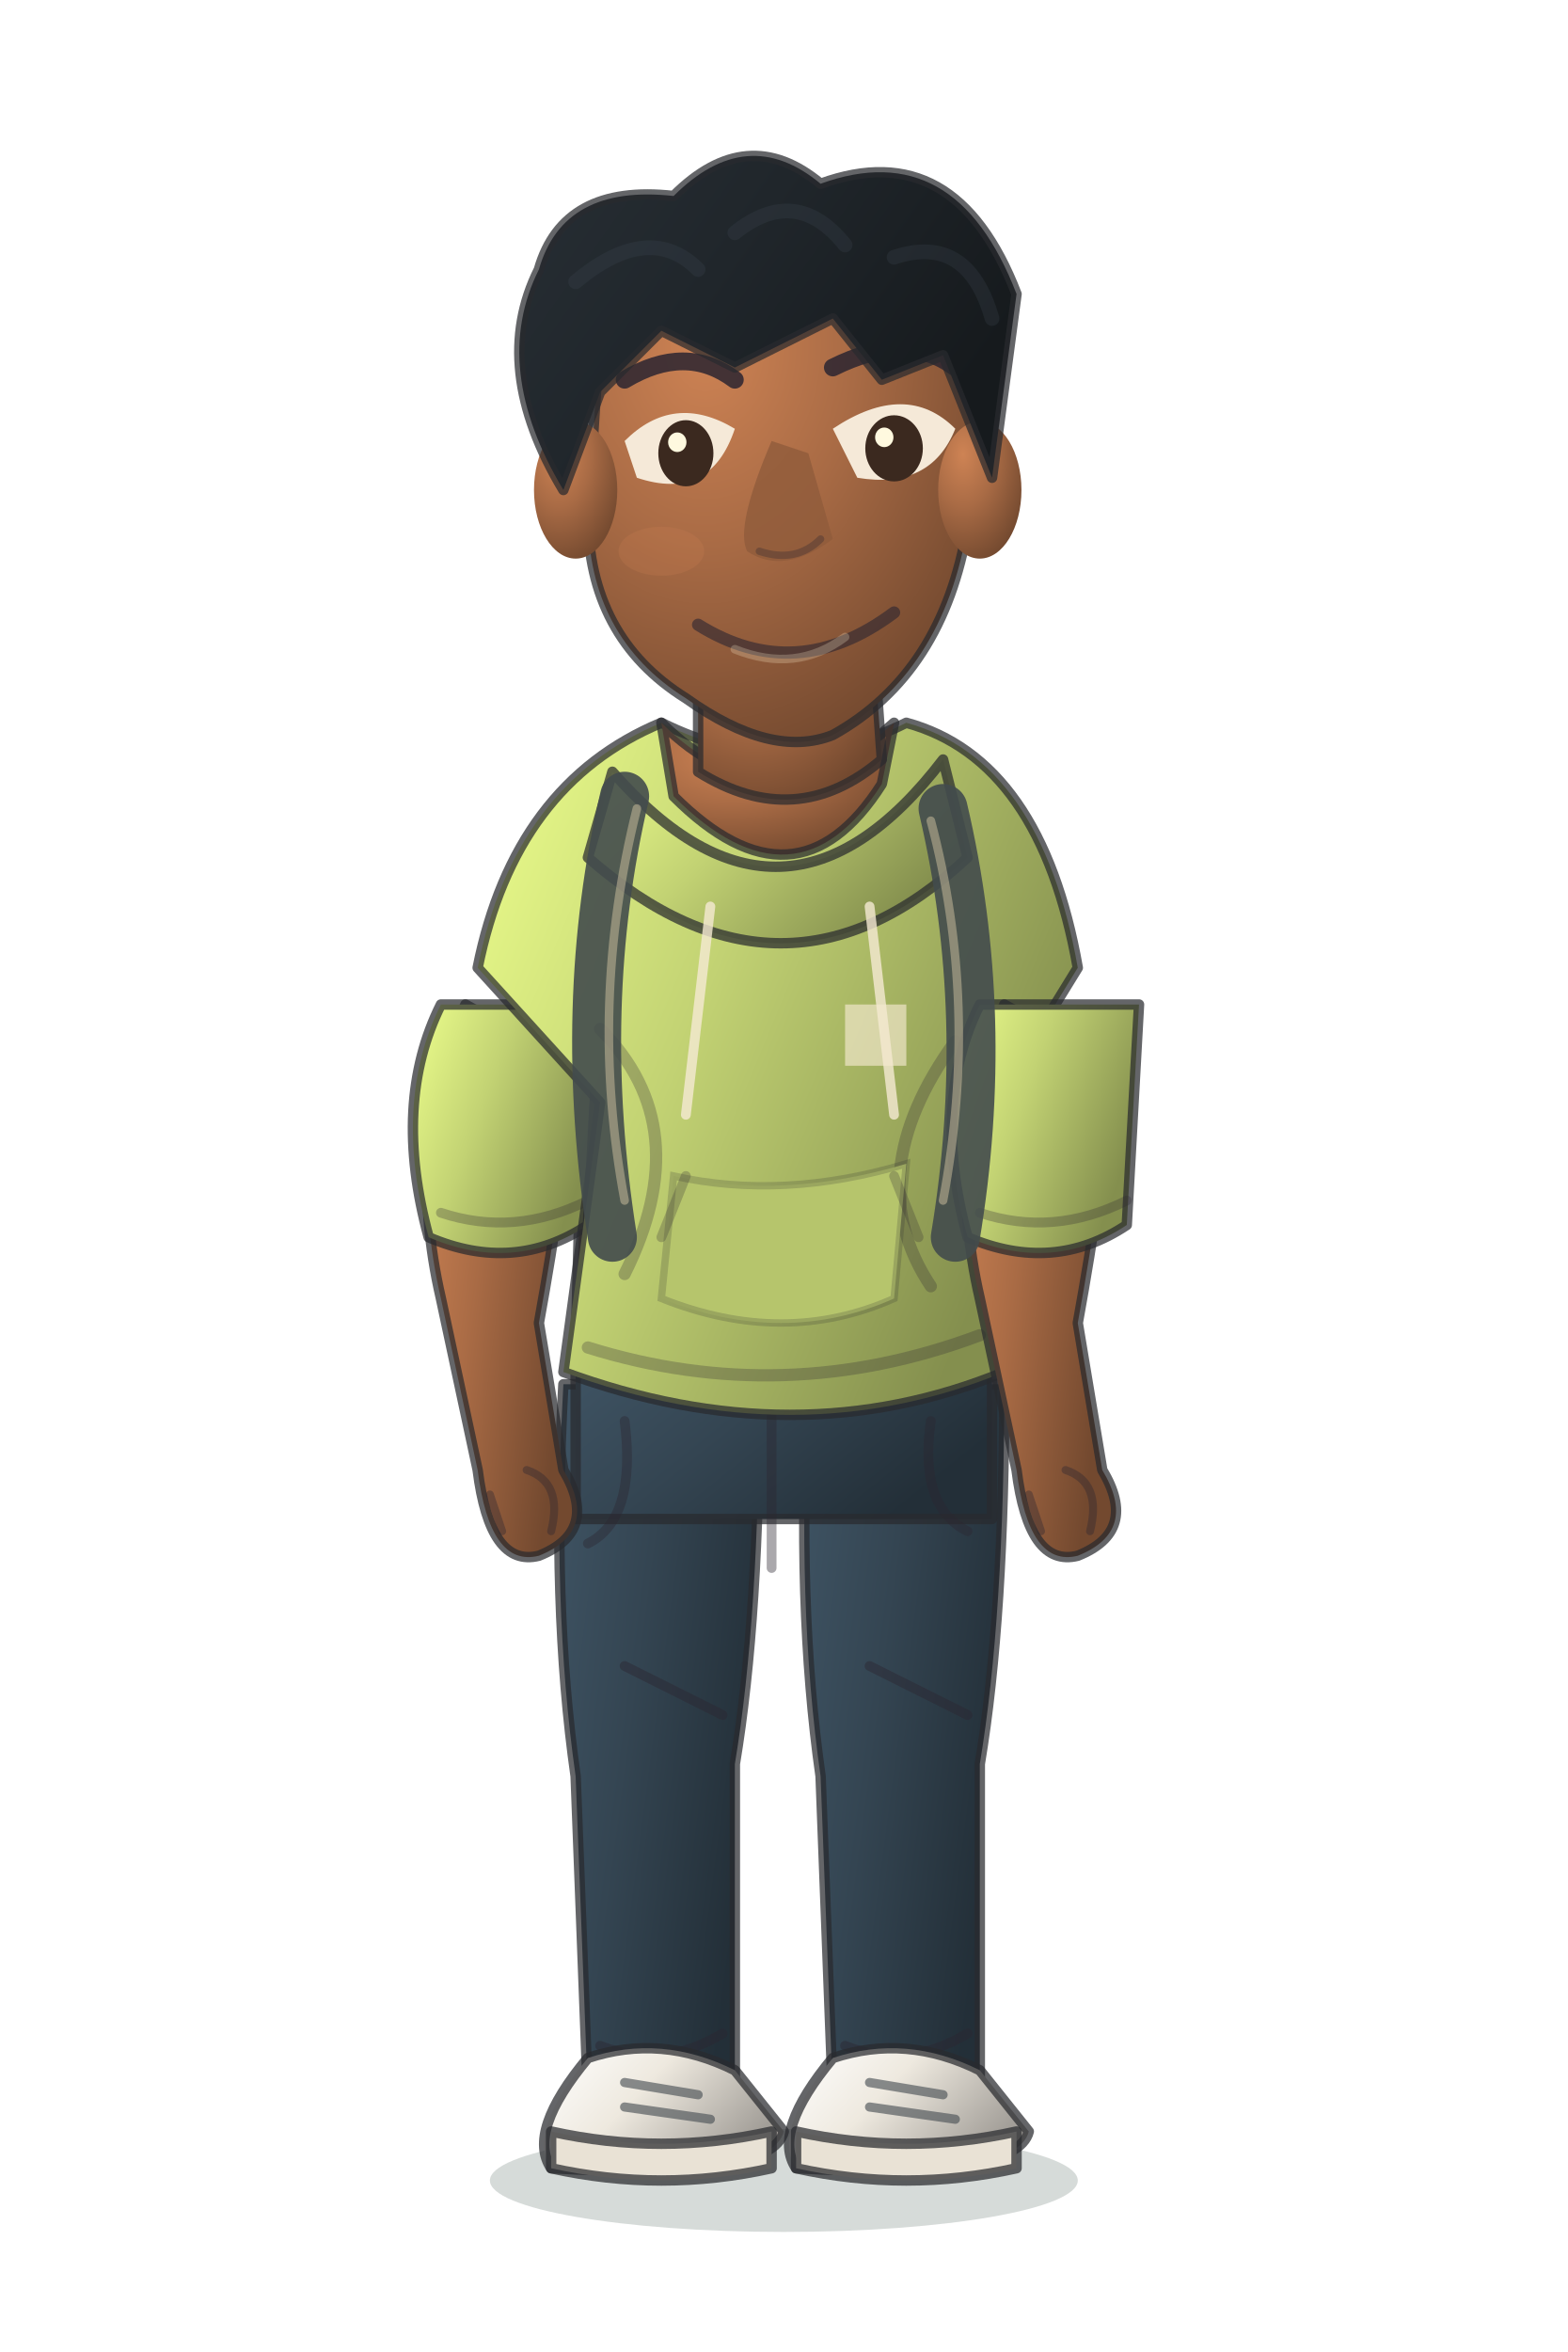
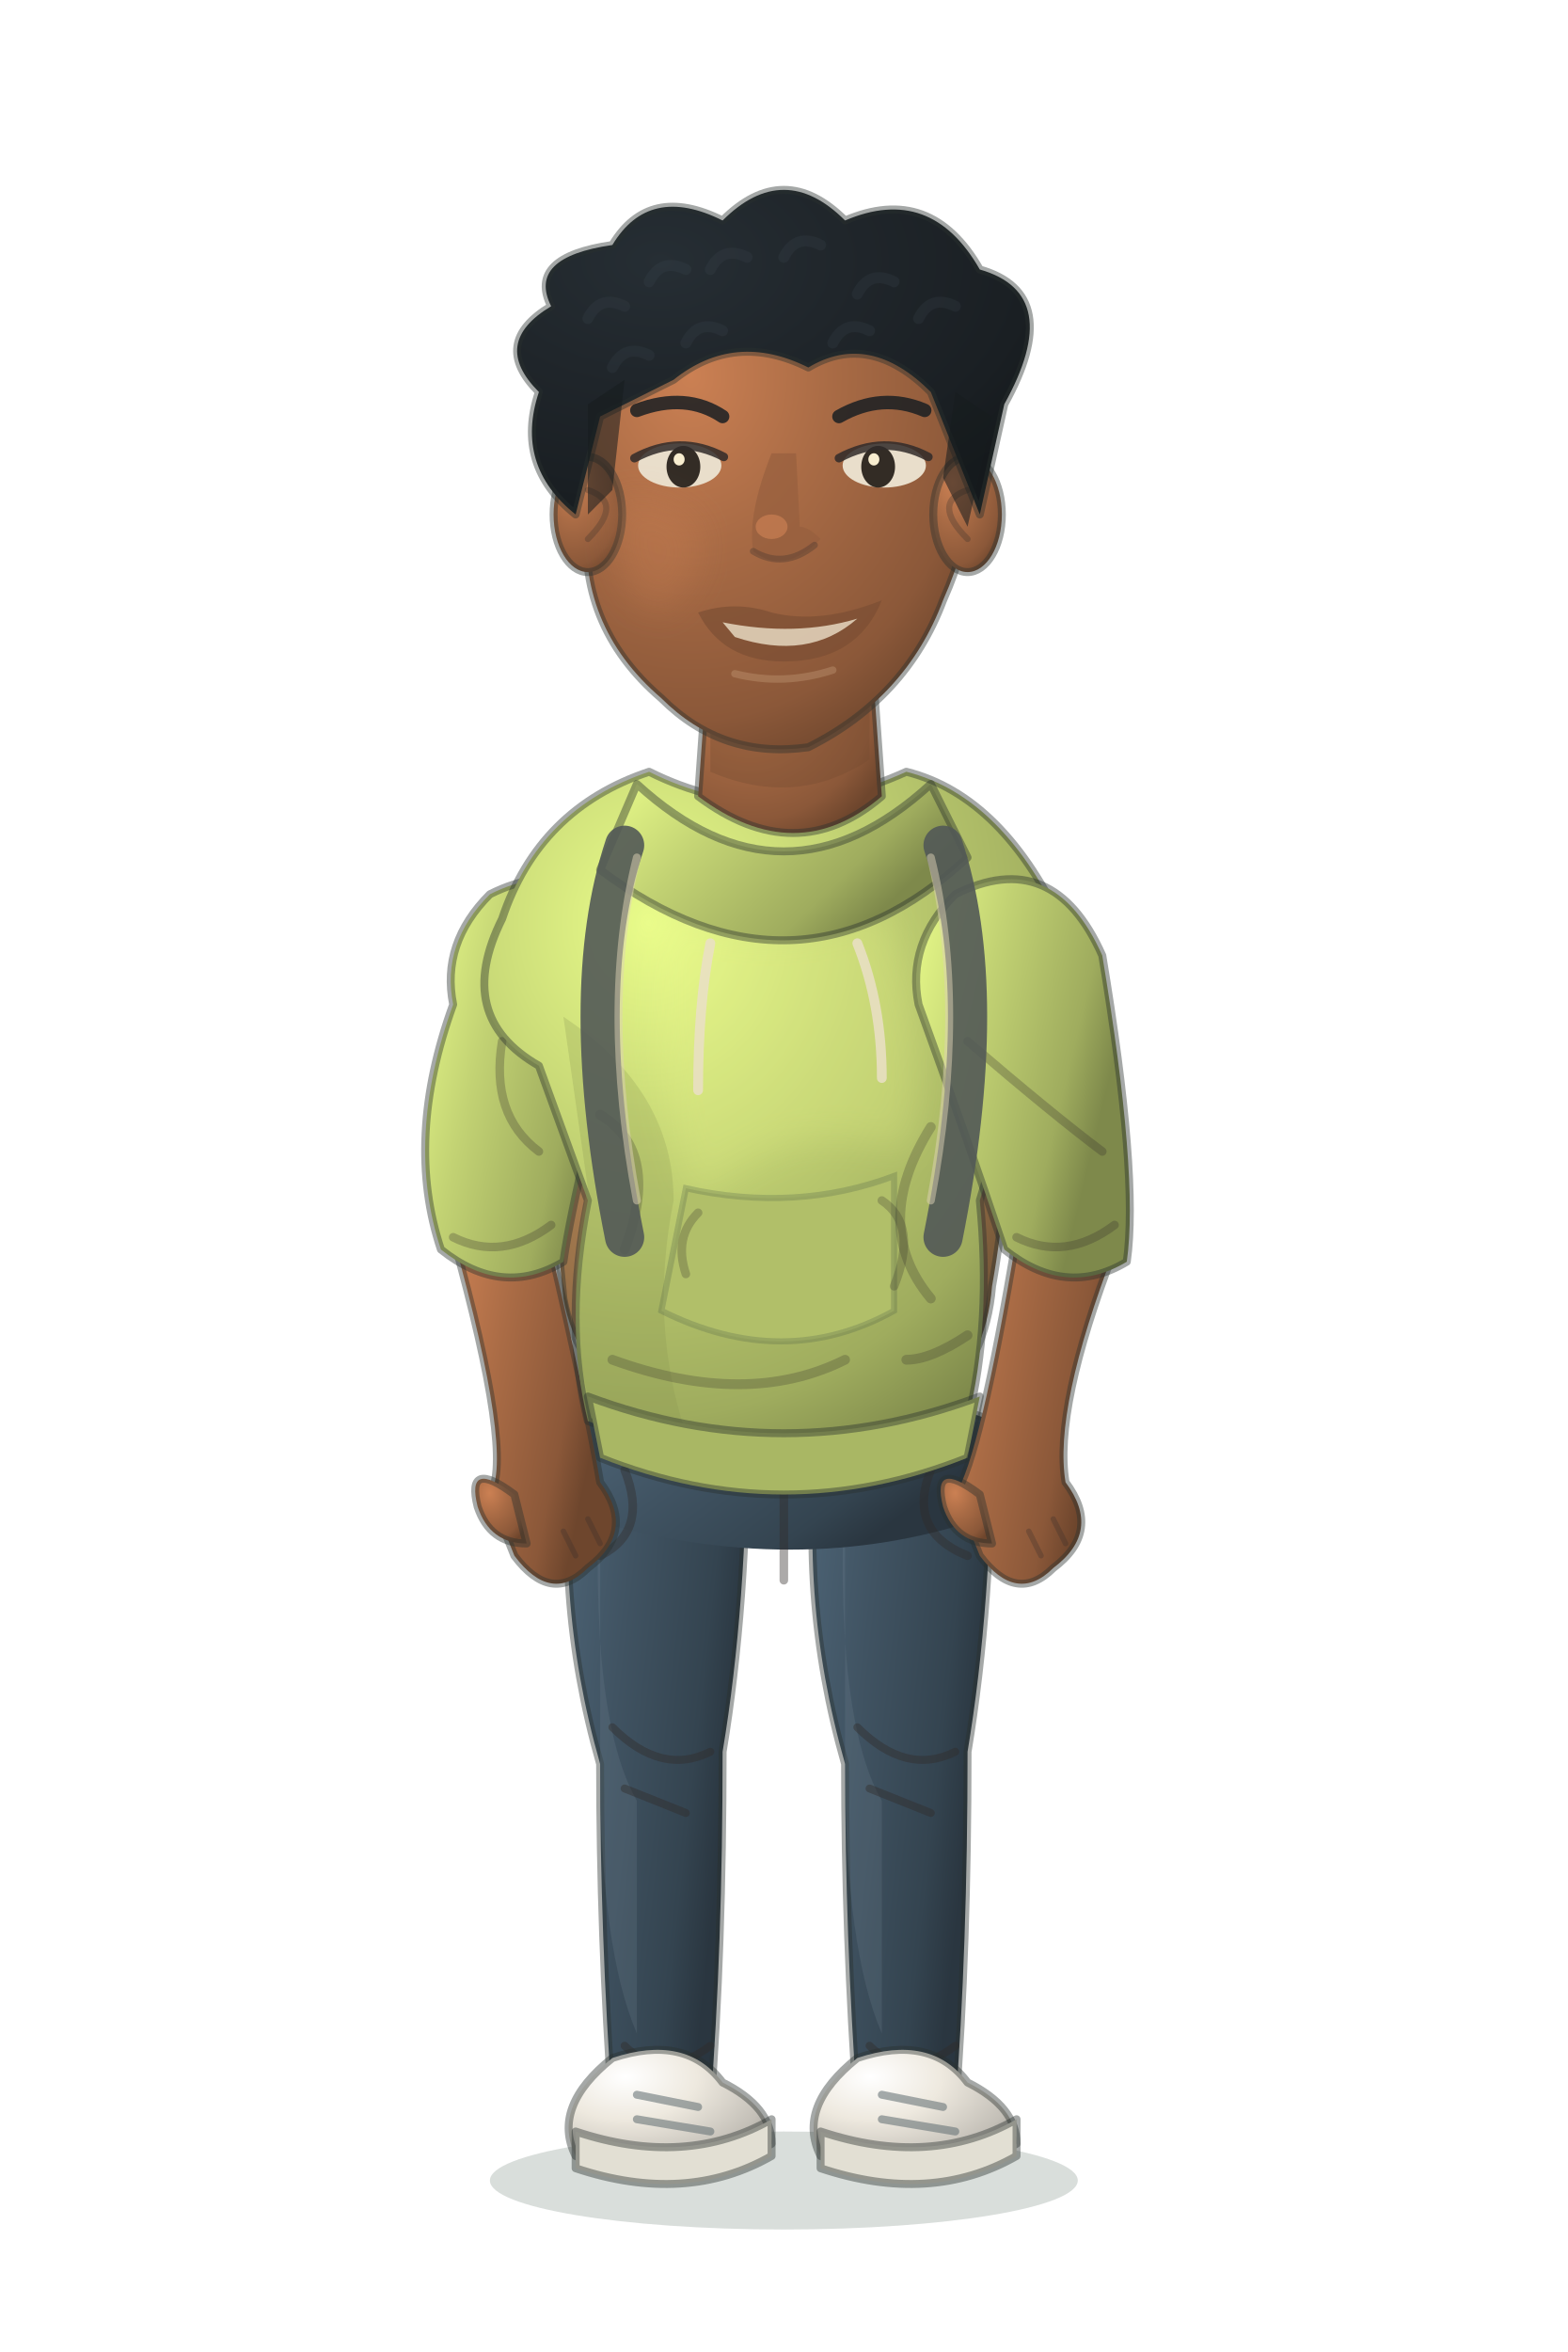
<svg xmlns="http://www.w3.org/2000/svg" width="128" height="192" viewBox="0 0 128 192">
  <defs>
-     <radialGradient id="skin" cx=".3" cy=".24" r=".83">
-       <stop stop-color="#ce8354" />
-       <stop offset=".46" stop-color="#a96b45" />
-       <stop offset="1" stop-color="#73492f" />
+     <filter id="soft-volume" x="-30%" y="-30%" width="160%" height="160%">
+       <feGaussianBlur stdDeviation="1.4" />
+     </filter>
+     <radialGradient id="skin" cx=".28" cy=".22" r=".88">
+       <stop stop-color="#cb8053" />
+       <stop offset=".4" stop-color="#a96b45" />
+       <stop offset=".82" stop-color="#8b5839" />
+       <stop offset="1" stop-color="#6e462d" />
    </radialGradient>
-     <linearGradient id="arm" x1="0" y1="0" x2="1" y2=".48">
-       <stop stop-color="#ce8354" />
-       <stop offset=".46" stop-color="#a96b45" />
-       <stop offset="1" stop-color="#73492f" />
+     <linearGradient id="limb" x1="0" y1="0" x2=".94" y2=".42">
+       <stop stop-color="#cb8053" />
+       <stop offset=".4" stop-color="#a96b45" />
+       <stop offset=".82" stop-color="#8b5839" />
+       <stop offset="1" stop-color="#6e462d" />
    </linearGradient>
-     <linearGradient id="cloth" x1="0" y1="0" x2="1" y2=".48">
-       <stop stop-color="#edff8c" />
-       <stop offset=".46" stop-color="#c2d273" />
-       <stop offset="1" stop-color="#848f4e" />
+     <radialGradient id="cloth" cx=".28" cy=".22" r=".88">
+       <stop stop-color="#e9fc8a" />
+       <stop offset=".4" stop-color="#c2d273" />
+       <stop offset=".82" stop-color="#9fac5e" />
+       <stop offset="1" stop-color="#7e894b" />
+     </radialGradient>
+     <linearGradient id="sleeve" x1="0" y1="0" x2=".94" y2=".42">
+       <stop stop-color="#e9fc8a" />
+       <stop offset=".4" stop-color="#c2d273" />
+       <stop offset=".82" stop-color="#9fac5e" />
+       <stop offset="1" stop-color="#7e894b" />
    </linearGradient>
-     <linearGradient id="hair" x1="0" y1="0" x2="1" y2=".48">
-       <stop stop-color="#272e34" />
-       <stop offset=".46" stop-color="#20262b" />
-       <stop offset="1" stop-color="#161a1d" />
+     <radialGradient id="hair" cx=".28" cy=".22" r=".88">
+       <stop stop-color="#262e34" />
+       <stop offset=".4" stop-color="#20262b" />
+       <stop offset=".82" stop-color="#1a1f23" />
+       <stop offset="1" stop-color="#15191c" />
+     </radialGradient>
+     <linearGradient id="denim" x1="0" y1="0" x2=".94" y2=".42">
+       <stop stop-color="#4d6476" />
+       <stop offset=".4" stop-color="#405362" />
+       <stop offset=".82" stop-color="#344450" />
+       <stop offset="1" stop-color="#2a3640" />
    </linearGradient>
-     <linearGradient id="denim" x1="0" y1="0" x2="1" y2=".48">
-       <stop stop-color="#3f5464" />
-       <stop offset=".46" stop-color="#344552" />
-       <stop offset="1" stop-color="#232f38" />
-     </linearGradient>
-     <linearGradient id="shoe" x1="0" y1="0" x2="1" y2=".48">
+     <radialGradient id="shoe" cx=".28" cy=".22" r=".88">
      <stop stop-color="#ffffff" />
-       <stop offset=".46" stop-color="#eee9df" />
-       <stop offset="1" stop-color="#a29e98" />
-     </linearGradient>
-     <linearGradient id="bag" x1="0" y1="0" x2="1" y2=".48">
-       <stop stop-color="#b88051" />
-       <stop offset=".46" stop-color="#976942" />
-       <stop offset="1" stop-color="#67472d" />
-     </linearGradient>
-     <linearGradient id="scarf" x1="0" y1="0" x2="1" y2=".48">
-       <stop stop-color="#ffdca1" />
-       <stop offset=".46" stop-color="#d5b484" />
-       <stop offset="1" stop-color="#917a5a" />
-     </linearGradient>
+       <stop offset=".4" stop-color="#eee9df" />
+       <stop offset=".82" stop-color="#c3bfb7" />
+       <stop offset="1" stop-color="#9b9791" />
+     </radialGradient>
+     <radialGradient id="bag" cx=".28" cy=".22" r=".88">
+       <stop stop-color="#c89560" />
+       <stop offset=".4" stop-color="#a77c50" />
+       <stop offset=".82" stop-color="#896642" />
+       <stop offset="1" stop-color="#6d5134" />
+     </radialGradient>
+     <radialGradient id="scarf" cx=".28" cy=".22" r=".88">
+       <stop stop-color="#ffe3ad" />
+       <stop offset=".4" stop-color="#ddbd90" />
+       <stop offset=".82" stop-color="#b59b76" />
+       <stop offset="1" stop-color="#907b5e" />
+     </radialGradient>
  </defs>
  <g id="ground-shadow">
-     <ellipse cx="64" cy="178" rx="24" ry="4.2" fill="#1c362b" opacity=".18" />
+     <ellipse cx="64" cy="178" rx="24" ry="4" fill="#203c2c" opacity=".17" />
  </g>
  <g id="back-accessory">
-     <path d="M48 73 Q62 66 80 75 L81 108 Q66 122 47 110Z" fill="url(#bag)" stroke="#292a2e" stroke-opacity=".72" stroke-width=".85" stroke-linejoin="round" />
-     <path d="M50 94 Q64 90 77 94 L76 108 Q64 114 50 107Z" fill="none" stroke="#2b2530" stroke-width="0.9" stroke-linecap="round" opacity="0.6" />
-     <path d="M58 72 Q61 64 67 73" fill="none" stroke="#2b2530" stroke-width="2" stroke-linecap="round" opacity="0.8" />
+     <g transform="translate(0,0) rotate(0,64,91)">
+       <path d="M48 76 Q64 69 80 77 Q84 88 81 105 Q80 117 65 119 Q48 117 46 106 Q44 87 48 76Z" fill="url(#bag)" stroke="#29312f" stroke-opacity=".42" stroke-width=".65" stroke-linejoin="round" />
+       <path d="M49 83 Q64 75 79 83 M49 98 Q64 92 78 98 L77 110 Q64 117 49 109Z" fill="none" stroke="#302a29" stroke-width="0.8" opacity="0.45" stroke-linecap="round" stroke-linejoin="round" />
+       <path d="M50 80 Q60 75 65 78 L61 95 49 97Z" fill="#d2ad77" opacity=".25" />
+       <path d="M59 75 Q60 68 68 75" fill="none" stroke="#302a29" stroke-width="1.8" opacity="0.75" stroke-linecap="round" stroke-linejoin="round" />
+     </g>
  </g>
  <g id="far-leg">
-     <path d="M46 113 L62 113 Q62 132 60 144 L60 171 Q54 174 48 171 L47 145 Q45 131 46 113Z" fill="url(#denim)" stroke="#292a2e" stroke-opacity=".72" stroke-width=".85" stroke-linejoin="round" />
-     <path d="M51 136 L59 140 M49 167 Q54 169 59 166" fill="none" stroke="#2b2530" stroke-width="0.8" stroke-linecap="round" opacity="0.45" />
+     <g opacity="1">
+       <path d="M47 116 Q54 113 61 116 Q61 131 59 143 Q59 159 58 172 Q54 174 50 172 Q49 158 49 144 Q45 130 47 116Z" fill="url(#denim)" stroke="#29312f" stroke-opacity=".42" stroke-width=".65" stroke-linejoin="round" />
+       <path d="M49 120 Q48 140 52 147 L52 166 Q49 159 49 144Z" fill="#718291" opacity=".22" />
+       <path d="M50 141 Q54 145 58 143 M51 146 L56 148 M51 167 Q54 170 58 167" fill="none" stroke="#302a29" stroke-width="0.65" opacity="0.42" stroke-linecap="round" stroke-linejoin="round" />
+     </g>
  </g>
  <g id="far-shoe">
-     <path d="M48 168 Q54 166 60 169 L64 174 Q63 178 45 177 Q43 174 48 168Z" fill="url(#shoe)" stroke="#292a2e" stroke-opacity=".72" stroke-width=".85" stroke-linejoin="round" />
-     <path d="M45 174 Q54 176 63 174 L63 177 Q54 179 45 177Z" fill="#e9e2d5" stroke="#292a2e" stroke-opacity=".72" stroke-width=".85" stroke-linejoin="round" />
-     <path d="M51 170 L57 171 M51 172 L58 173" fill="none" stroke="#4d5358" stroke-width="0.75" stroke-linecap="round" opacity="0.65" />
+     <g transform="rotate(0,54,172)">
+       <path d="M50 168 Q56 166 59 170 Q63 172 63 175 Q56 179 47 176 Q45 172 50 168Z" fill="url(#shoe)" stroke="#29312f" stroke-opacity=".42" stroke-width=".65" stroke-linejoin="round" />
+       <path d="M47 174 Q56 177 63 173 L63 176 Q56 180 47 177Z" fill="#e2dfd3" stroke="#29312f" stroke-opacity=".42" stroke-width=".65" stroke-linejoin="round" />
+       <path d="M52 171 L57 172 M52 173 L58 174" fill="none" stroke="#667276" stroke-width="0.65" opacity="0.58" stroke-linecap="round" stroke-linejoin="round" />
+     </g>
  </g>
  <g id="near-leg">
-     <path d="M66 113 L82 113 Q82 132 80 144 L80 171 Q74 174 68 171 L67 145 Q65 131 66 113Z" fill="url(#denim)" stroke="#292a2e" stroke-opacity=".72" stroke-width=".85" stroke-linejoin="round" />
-     <path d="M71 136 L79 140 M69 167 Q74 169 79 166" fill="none" stroke="#2b2530" stroke-width="0.8" stroke-linecap="round" opacity="0.45" />
+     <g opacity="1">
+       <path d="M67 116 Q74 113 81 116 Q81 131 79 143 Q79 159 78 172 Q74 174 70 172 Q69 158 69 144 Q65 130 67 116Z" fill="url(#denim)" stroke="#29312f" stroke-opacity=".42" stroke-width=".65" stroke-linejoin="round" />
+       <path d="M69 120 Q68 140 72 147 L72 166 Q69 159 69 144Z" fill="#718291" opacity=".22" />
+       <path d="M70 141 Q74 145 78 143 M71 146 L76 148 M71 167 Q74 170 78 167" fill="none" stroke="#302a29" stroke-width="0.65" opacity="0.42" stroke-linecap="round" stroke-linejoin="round" />
+     </g>
  </g>
  <g id="near-shoe">
-     <path d="M68 168 Q74 166 80 169 L84 174 Q83 178 65 177 Q63 174 68 168Z" fill="url(#shoe)" stroke="#292a2e" stroke-opacity=".72" stroke-width=".85" stroke-linejoin="round" />
-     <path d="M65 174 Q74 176 83 174 L83 177 Q74 179 65 177Z" fill="#e9e2d5" stroke="#292a2e" stroke-opacity=".72" stroke-width=".85" stroke-linejoin="round" />
-     <path d="M71 170 L77 171 M71 172 L78 173" fill="none" stroke="#4d5358" stroke-width="0.75" stroke-linecap="round" opacity="0.65" />
+     <g transform="rotate(0,74,172)">
+       <path d="M70 168 Q76 166 79 170 Q83 172 83 175 Q76 179 67 176 Q65 172 70 168Z" fill="url(#shoe)" stroke="#29312f" stroke-opacity=".42" stroke-width=".65" stroke-linejoin="round" />
+       <path d="M67 174 Q76 177 83 173 L83 176 Q76 180 67 177Z" fill="#e2dfd3" stroke="#29312f" stroke-opacity=".42" stroke-width=".65" stroke-linejoin="round" />
+       <path d="M72 171 L77 172 M72 173 L78 174" fill="none" stroke="#667276" stroke-width="0.65" opacity="0.58" stroke-linecap="round" stroke-linejoin="round" />
+     </g>
  </g>
  <g id="lower-clothing">
-     <path d="M47 111 Q64 116 81 111 L81 124 47 124Z" fill="url(#denim)" stroke="#292a2e" stroke-opacity=".72" stroke-width=".85" stroke-linejoin="round" />
-     <path d="M63 115 L63 128 M51 116 Q52 124 48 126 M76 116 Q75 123 79 125" fill="none" stroke="#2b2530" stroke-width="0.8" stroke-linecap="round" opacity="0.4" />
+     <g transform="translate(0,0) rotate(0,64,91)">
+       <path d="M48 116 Q65 121 80 116 L80 124 Q65 129 48 124Z" fill="url(#denim)" />
+       <path d="M51 120 Q53 125 49 127 M76 120 Q74 125 79 127 M64 120 L64 129" fill="none" stroke="#302a29" stroke-width="0.7" opacity="0.4" stroke-linecap="round" stroke-linejoin="round" />
+     </g>
  </g>
  <g id="far-arm">
-     <g transform="translate(0,0)">
-       <path d="M38 82 Q33 93 36 106 L39 120 Q40 128 44 127 Q49 125 46 120 L44 108 Q46 97 47 87Z" fill="url(#arm)" stroke="#292a2e" stroke-opacity=".72" stroke-width=".85" stroke-linejoin="round" />
-       <path d="M43 120 Q46 121 45 125 M40 122 L41 125" fill="none" stroke="#2b2530" stroke-width="0.65" stroke-linecap="round" opacity="0.38" />
-       <path d="M36 82 Q32 90 35 101 Q42 104 48 100 L49 82Z" fill="url(#cloth)" stroke="#292a2e" stroke-opacity=".72" stroke-width=".85" stroke-linejoin="round" />
-       <path d="M36 99 Q42 101 48 98" fill="none" stroke="#2b2530" stroke-width="0.8" stroke-linecap="round" opacity="0.28" />
+     <g transform="translate(0,0) rotate(0,64,91)">
+       <path d="M37 101 Q42 99 45 102 Q48 115 49 121 Q52 125 48 128 Q45 131 42 127 L40 122 Q42 119 37 101Z" fill="url(#limb)" stroke="#29312f" stroke-opacity=".42" stroke-width=".65" stroke-linejoin="round" />
+       <path d="M42 122 Q38 119 39 123 Q40 126 43 126Z" fill="url(#skin)" stroke="#29312f" stroke-opacity=".42" stroke-width=".65" stroke-linejoin="round" />
+       <path d="M46 125 L47 127 M48 124 L49 126" fill="none" stroke="#302a29" stroke-width="0.45" opacity="0.27" stroke-linecap="round" stroke-linejoin="round" />
+       <path d="M40 73 Q48 69 52 78 Q47 96 46 103 Q41 106 36 102 Q33 93 37 82 Q36 77 40 73Z" fill="url(#sleeve)" stroke="#29312f" stroke-opacity=".42" stroke-width=".65" stroke-linejoin="round" />
+       <path d="M41 85 Q40 91 44 94 M37 101 Q41 103 45 100" fill="none" stroke="#302a29" stroke-width="0.7" opacity="0.27" stroke-linecap="round" stroke-linejoin="round" />
    </g>
  </g>
  <g id="torso-and-hood">
-     <g transform="translate(0,0)">
-       <path d="M54 59 Q64 64 74 59 Q85 62 88 79 L80 92 82 112 Q65 119 46 112 L49 90 39 79 Q42 64 54 59Z" fill="url(#cloth)" stroke="#292a2e" stroke-opacity=".72" stroke-width=".85" stroke-linejoin="round" />
-       <path d="M54 59 Q63 68 73 59 L72 64 Q65 75 55 65Z" fill="url(#skin)" stroke="#292a2e" stroke-opacity=".72" stroke-width=".85" stroke-linejoin="round" />
-       <path d="M50 63 Q64 79 77 62 L79 70 Q64 84 48 70Z" fill="url(#cloth)" stroke="#292a2e" stroke-opacity=".72" stroke-width=".85" stroke-linejoin="round" />
-       <path d="M49 84 Q57 92 51 104 M78 85 Q70 96 76 105 M48 110 Q64 115 80 109" fill="none" stroke="#2b2530" stroke-width="1" stroke-linecap="round" opacity="0.27" />
-       <path d="M58 74 L56 91 M71 74 L73 91" fill="none" stroke="#f5ead3" stroke-width="0.8" stroke-linecap="round" opacity="0.8" />
-       <path d="M55 96 Q64 98 74 95 L73 106 Q64 110 54 106Z" fill="#b6c56c" stroke="#282c30" stroke-opacity=".2" stroke-width=".6" />
-       <path d="M56 96 L54 101 M73 96 L75 101" fill="none" stroke="#2b2530" stroke-width="0.8" stroke-linecap="round" opacity="0.25" />
-       <path d="M69 82 L74 82 74 87 69 87Z" fill="#f4e9cf" opacity=".65" />
+     <g transform="translate(0,0) rotate(0,64,91)">
+       <path d="M53 63 Q63 68 74 63 Q82 65 87 76 Q89 83 83 88 L80 98 Q81 108 79 116 Q63 122 48 116 Q46 108 48 98 L44 87 Q37 83 41 75 Q44 66 53 63Z" fill="url(#cloth)" stroke="#29312f" stroke-opacity=".42" stroke-width=".65" stroke-linejoin="round" />
+       <path d="M46 83 Q55 89 55 98 Q53 108 56 117 L48 114 Q46 105 48 97Z" fill="#889351" opacity=".25" />
+       <path d="M54 74 Q63 78 72 74 Q77 86 74 94 Q64 91 57 98 Q52 87 54 74Z" fill="#f3ff90" opacity=".23" filter="url(#soft-volume)" />
+       <path d="M52 64 Q64 75 76 64 L79 70 Q65 83 49 71Z" fill="url(#sleeve)" stroke="#29312f" stroke-opacity=".42" stroke-width=".65" stroke-linejoin="round" />
+       <path d="M49 91 Q54 94 51 102 M76 92 Q71 100 76 106 M50 111 Q61 115 69 111 M74 111 Q76 111 79 109" fill="none" stroke="#302a29" stroke-width="0.8" opacity="0.25" stroke-linecap="round" stroke-linejoin="round" />
+       <path d="M48 114 Q64 120 80 114 L79 119 Q64 125 49 119Z" fill="#a9b764" stroke="#29312f" stroke-opacity=".42" stroke-width=".65" stroke-linejoin="round" />
+       <path d="M58 77 Q57 82 57 89 M70 77 Q72 82 72 88" fill="none" stroke="#eadfc7" stroke-width="0.8" opacity="0.85" stroke-linecap="round" stroke-linejoin="round" />
+       <path d="M56 97 Q65 99 73 96 L73 107 Q64 112 54 107Z" fill="#b1bf69" stroke="#3c5140" stroke-opacity=".22" stroke-width=".5" />
+       <path d="M57 99 Q55 101 56 104 M72 98 Q75 100 73 105" fill="none" stroke="#302a29" stroke-width="0.7" opacity="0.25" stroke-linecap="round" stroke-linejoin="round" />
    </g>
  </g>
  <g id="head-and-face">
    <g transform="translate(0,0)">
-       <path d="M57 49 L57 63 Q65 68 72 62 L71 48Z" fill="url(#skin)" stroke="#292a2e" stroke-opacity=".72" stroke-width=".85" stroke-linejoin="round" />
-       <path d="M49 27 Q50 18 63 18 Q77 18 80 29 L79 43 Q77 55 68 60 Q63 62 56 57 Q48 52 48 42Z" fill="url(#skin)" stroke="#292a2e" stroke-opacity=".72" stroke-width=".85" stroke-linejoin="round" />
-       <ellipse cx="47" cy="40" rx="3.4" ry="5.6" fill="url(#skin)" />
-       <ellipse cx="80" cy="40" rx="3.4" ry="5.6" fill="url(#skin)" />
-       <path d="M51 36 Q55 32 60 35 Q58 41 52 39Z M68 35 Q74 31 78 35 Q76 40 70 39Z" fill="#f5e9d8" />
-       <ellipse cx="56" cy="37" rx="2.25" ry="2.7" fill="#3b291f" />
-       <ellipse cx="73" cy="36.6" rx="2.35" ry="2.7" fill="#3b291f" />
-       <ellipse cx="55.3" cy="36.1" rx="0.75" ry="0.8" fill="#fff9df" />
-       <ellipse cx="72.2" cy="35.7" rx="0.75" ry="0.8" fill="#fff9df" />
-       <path d="M51 31 Q56 28 60 31 M68 30 Q74 27 78 30" fill="none" stroke="#2b2530" stroke-width="1.45" stroke-linecap="round" opacity="0.85" />
-       <path d="M63 36 Q60 43 61 45 Q64 47 68 44 L66 37Z" fill="#905b3b" opacity=".8" />
-       <path d="M62 45 Q65 46 67 44" fill="none" stroke="#2b2530" stroke-width="0.6" stroke-linecap="round" opacity="0.32" />
-       <path d="M57 51 Q65 56 73 50" fill="none" stroke="#2b2530" stroke-width="1" stroke-linecap="round" opacity="0.6" />
-       <path d="M60 53 Q65 55 69 52" fill="none" stroke="#fff2d2" stroke-width="0.7" stroke-linecap="round" opacity="0.24" />
-       <ellipse cx="54" cy="45" rx="3.5" ry="2" fill="#cb8053" opacity=".22" />
+       <path d="M58 51 Q65 53 71 51 L72 65 Q65 71 57 65Z" fill="url(#skin)" stroke="#29312f" stroke-opacity=".42" stroke-width=".65" stroke-linejoin="round" />
+       <path d="M58 56 Q65 63 71 57 L71 62 Q65 66 58 63Z" fill="#73492f" opacity=".34" />
+       <path d="M50 30 Q52 22 64 22 Q76 22 79 31 Q81 40 77 49 Q74 57 66 61 Q59 62 54 57 Q47 51 48 42 Q46 35 50 30Z" fill="url(#skin)" stroke="#29312f" stroke-opacity=".42" stroke-width=".65" stroke-linejoin="round" />
+       <ellipse cx="48" cy="42" rx="2.8" ry="4.7" fill="url(#skin)" stroke="#29312f" stroke-opacity=".42" stroke-width=".65" stroke-linejoin="round" />
+       <ellipse cx="79" cy="42" rx="2.8" ry="4.7" fill="url(#skin)" stroke="#29312f" stroke-opacity=".42" stroke-width=".65" stroke-linejoin="round" />
+       <path d="M48 40 Q51 41 48 44 M79 40 Q76 41 79 44" fill="none" stroke="#302a29" stroke-width="0.5" opacity="0.28" stroke-linecap="round" stroke-linejoin="round" />
+       <ellipse cx="55.5" cy="38" rx="3.4" ry="1.8" fill="#e9decb" />
+       <ellipse cx="55.8" cy="38.1" rx="1.38" ry="1.7" fill="#332c25" />
+       <ellipse cx="55.45" cy="37.5" rx="0.45" ry="0.5" fill="#f8edcf" />
+       <path d="M51.8 37.4 Q55.5 35.4 59.1 37.3" fill="none" stroke="#302a29" stroke-width="0.7" opacity="0.85" stroke-linecap="round" stroke-linejoin="round" />
+       <ellipse cx="72.2" cy="38" rx="3.4" ry="1.8" fill="#e9decb" />
+       <ellipse cx="71.7" cy="38.1" rx="1.38" ry="1.7" fill="#332c25" />
+       <ellipse cx="71.35" cy="37.5" rx="0.45" ry="0.5" fill="#f8edcf" />
+       <path d="M68.5 37.4 Q72.2 35.4 75.8 37.3" fill="none" stroke="#302a29" stroke-width="0.7" opacity="0.85" stroke-linecap="round" stroke-linejoin="round" />
+       <path d="M52 33.5 Q56 32 59 34 M68.5 34 Q72 32 75.5 33.5" fill="none" stroke="#1a1e22" stroke-width="1.1" opacity="0.85" stroke-linecap="round" stroke-linejoin="round" />
+       <path d="M63 37 Q61 42 61.5 45 Q64 47 67 44 Q66 43 65.3 43 L65 37Z" fill="#955e3d" opacity=".65" />
+       <ellipse cx="63" cy="43" rx="1.3" ry="1" fill="#d88958" opacity=".52" />
+       <path d="M61.5 45 Q64 46.5 66.5 44.5" fill="none" stroke="#302a29" stroke-width="0.55" opacity="0.29" stroke-linecap="round" stroke-linejoin="round" />
+       <path d="M57 50 Q60 49 63 50 Q67 51 72 49 Q70 54 64 54 Q59 54 57 50Z" fill="#7a4d32" opacity=".65" />
+       <path d="M59 50.8 Q65 52 70 50.5 Q66 54 60 52Z" fill="#ece0c8" opacity=".8" />
+       <path d="M60 55 Q64 56 68 54.7" fill="none" stroke="#ffe4ba" stroke-width="0.6" opacity="0.18" stroke-linecap="round" stroke-linejoin="round" />
+       <path d="M50 41 Q54 40 57 43 Q58 47 54 50 Q50 49 50 41Z" fill="#e4905d" opacity=".2" filter="url(#soft-volume)" />
    </g>
  </g>
  <g id="hair-or-covering">
-     <path d="M46 40 Q40 30 44 22 Q46 15 55 16 Q61 10 67 15 Q78 11 83 24 L81 39 77 29 72 31 68 26 60 30 54 27 49 32Z" fill="url(#hair)" stroke="#292a2e" stroke-opacity=".72" stroke-width=".85" stroke-linejoin="round" />
-     <path d="M47 23 Q53 18 57 22 M60 19 Q65 15 69 20 M73 21 Q79 19 81 26" fill="none" stroke="#404c56" stroke-width="1.2" stroke-linecap="round" opacity="0.23" />
+     <g transform="translate(0,0)">
+       <path d="M47 42 Q42 38 44 32 Q40 28 45 25 Q43 21 50 20 Q53 15 59 18 Q64 13 69 18 Q76 15 80 22 Q87 24 82 33 L80 42 L76 32 Q71 27 66 30 Q60 27 55 31 L49 34Z" fill="url(#hair)" stroke="#29312f" stroke-opacity=".42" stroke-width=".65" stroke-linejoin="round" />
+       <path d="M48 26 Q49 24 51 25" fill="none" stroke="#404c56" stroke-width="0.9" opacity="0.18" stroke-linecap="round" stroke-linejoin="round" />
+       <path d="M53 23 Q54 21 56 22" fill="none" stroke="#404c56" stroke-width="0.9" opacity="0.18" stroke-linecap="round" stroke-linejoin="round" />
+       <path d="M58 22 Q59 20 61 21" fill="none" stroke="#404c56" stroke-width="0.9" opacity="0.18" stroke-linecap="round" stroke-linejoin="round" />
+       <path d="M64 21 Q65 19 67 20" fill="none" stroke="#404c56" stroke-width="0.9" opacity="0.18" stroke-linecap="round" stroke-linejoin="round" />
+       <path d="M70 24 Q71 22 73 23" fill="none" stroke="#404c56" stroke-width="0.9" opacity="0.18" stroke-linecap="round" stroke-linejoin="round" />
+       <path d="M75 26 Q76 24 78 25" fill="none" stroke="#404c56" stroke-width="0.9" opacity="0.18" stroke-linecap="round" stroke-linejoin="round" />
+       <path d="M50 30 Q51 28 53 29" fill="none" stroke="#404c56" stroke-width="0.9" opacity="0.18" stroke-linecap="round" stroke-linejoin="round" />
+       <path d="M56 28 Q57 26 59 27" fill="none" stroke="#404c56" stroke-width="0.9" opacity="0.18" stroke-linecap="round" stroke-linejoin="round" />
+       <path d="M68 28 Q69 26 71 27" fill="none" stroke="#404c56" stroke-width="0.9" opacity="0.18" stroke-linecap="round" stroke-linejoin="round" />
+       <path d="M48 33 L51 31 50 40 48 42Z M78 32 L81 34 79 43 77 39Z" fill="#161b1e" opacity=".55" />
+     </g>
  </g>
  <g id="near-arm">
-     <g transform="translate(0,0)">
-       <path d="M82 82 Q77 93 80 106 L83 120 Q84 128 88 127 Q93 125 90 120 L88 108 Q90 97 91 87Z" fill="url(#arm)" stroke="#292a2e" stroke-opacity=".72" stroke-width=".85" stroke-linejoin="round" />
-       <path d="M87 120 Q90 121 89 125 M84 122 L85 125" fill="none" stroke="#2b2530" stroke-width="0.65" stroke-linecap="round" opacity="0.38" />
-       <path d="M80 82 Q76 90 79 101 Q86 104 92 100 L93 82Z" fill="url(#cloth)" stroke="#292a2e" stroke-opacity=".72" stroke-width=".85" stroke-linejoin="round" />
-       <path d="M80 99 Q86 101 92 98" fill="none" stroke="#2b2530" stroke-width="0.8" stroke-linecap="round" opacity="0.28" />
+     <g transform="translate(0,0) rotate(0,64,91)">
+       <path d="M83 101 Q88 99 91 102 Q86 115 87 121 Q90 125 86 128 Q83 131 80 127 L78 122 Q80 119 83 101Z" fill="url(#limb)" stroke="#29312f" stroke-opacity=".42" stroke-width=".65" stroke-linejoin="round" />
+       <path d="M80 122 Q76 119 77 123 Q78 126 81 126Z" fill="url(#skin)" stroke="#29312f" stroke-opacity=".42" stroke-width=".65" stroke-linejoin="round" />
+       <path d="M84 125 L85 127 M86 124 L87 126" fill="none" stroke="#302a29" stroke-width="0.45" opacity="0.27" stroke-linecap="round" stroke-linejoin="round" />
+       <path d="M78 73 Q86 69 90 78 Q93 96 92 103 Q87 106 82 102 Q79 93 75 82 Q74 77 78 73Z" fill="url(#sleeve)" stroke="#29312f" stroke-opacity=".42" stroke-width=".65" stroke-linejoin="round" />
+       <path d="M79 85 Q86 91 90 94 M83 101 Q87 103 91 100" fill="none" stroke="#302a29" stroke-width="0.7" opacity="0.27" stroke-linecap="round" stroke-linejoin="round" />
    </g>
  </g>
  <g id="backpack-or-straps">
-     <path d="M51 65 Q47 82 50 101 M77 66 Q81 83 78 101" fill="none" stroke="#434b4c" stroke-width="4" stroke-linecap="round" opacity="0.9" />
-     <path d="M52 66 Q48 82 51 98 M76 67 Q80 82 77 98" fill="none" stroke="#d0c2a0" stroke-width="0.7" stroke-linecap="round" opacity="0.5" />
+     <g transform="translate(0,0) rotate(0,64,91)">
+       <path d="M51 69 Q47 81 51 101 M77 69 Q81 81 77 101" fill="none" stroke="#525957" stroke-width="3.2" opacity="0.9" stroke-linecap="round" stroke-linejoin="round" />
+       <path d="M52 70 Q49 82 52 98 M76 70 Q79 82 76 98" fill="none" stroke="#ded2b5" stroke-width="0.65" opacity="0.5" stroke-linecap="round" stroke-linejoin="round" />
+     </g>
  </g>
</svg>
